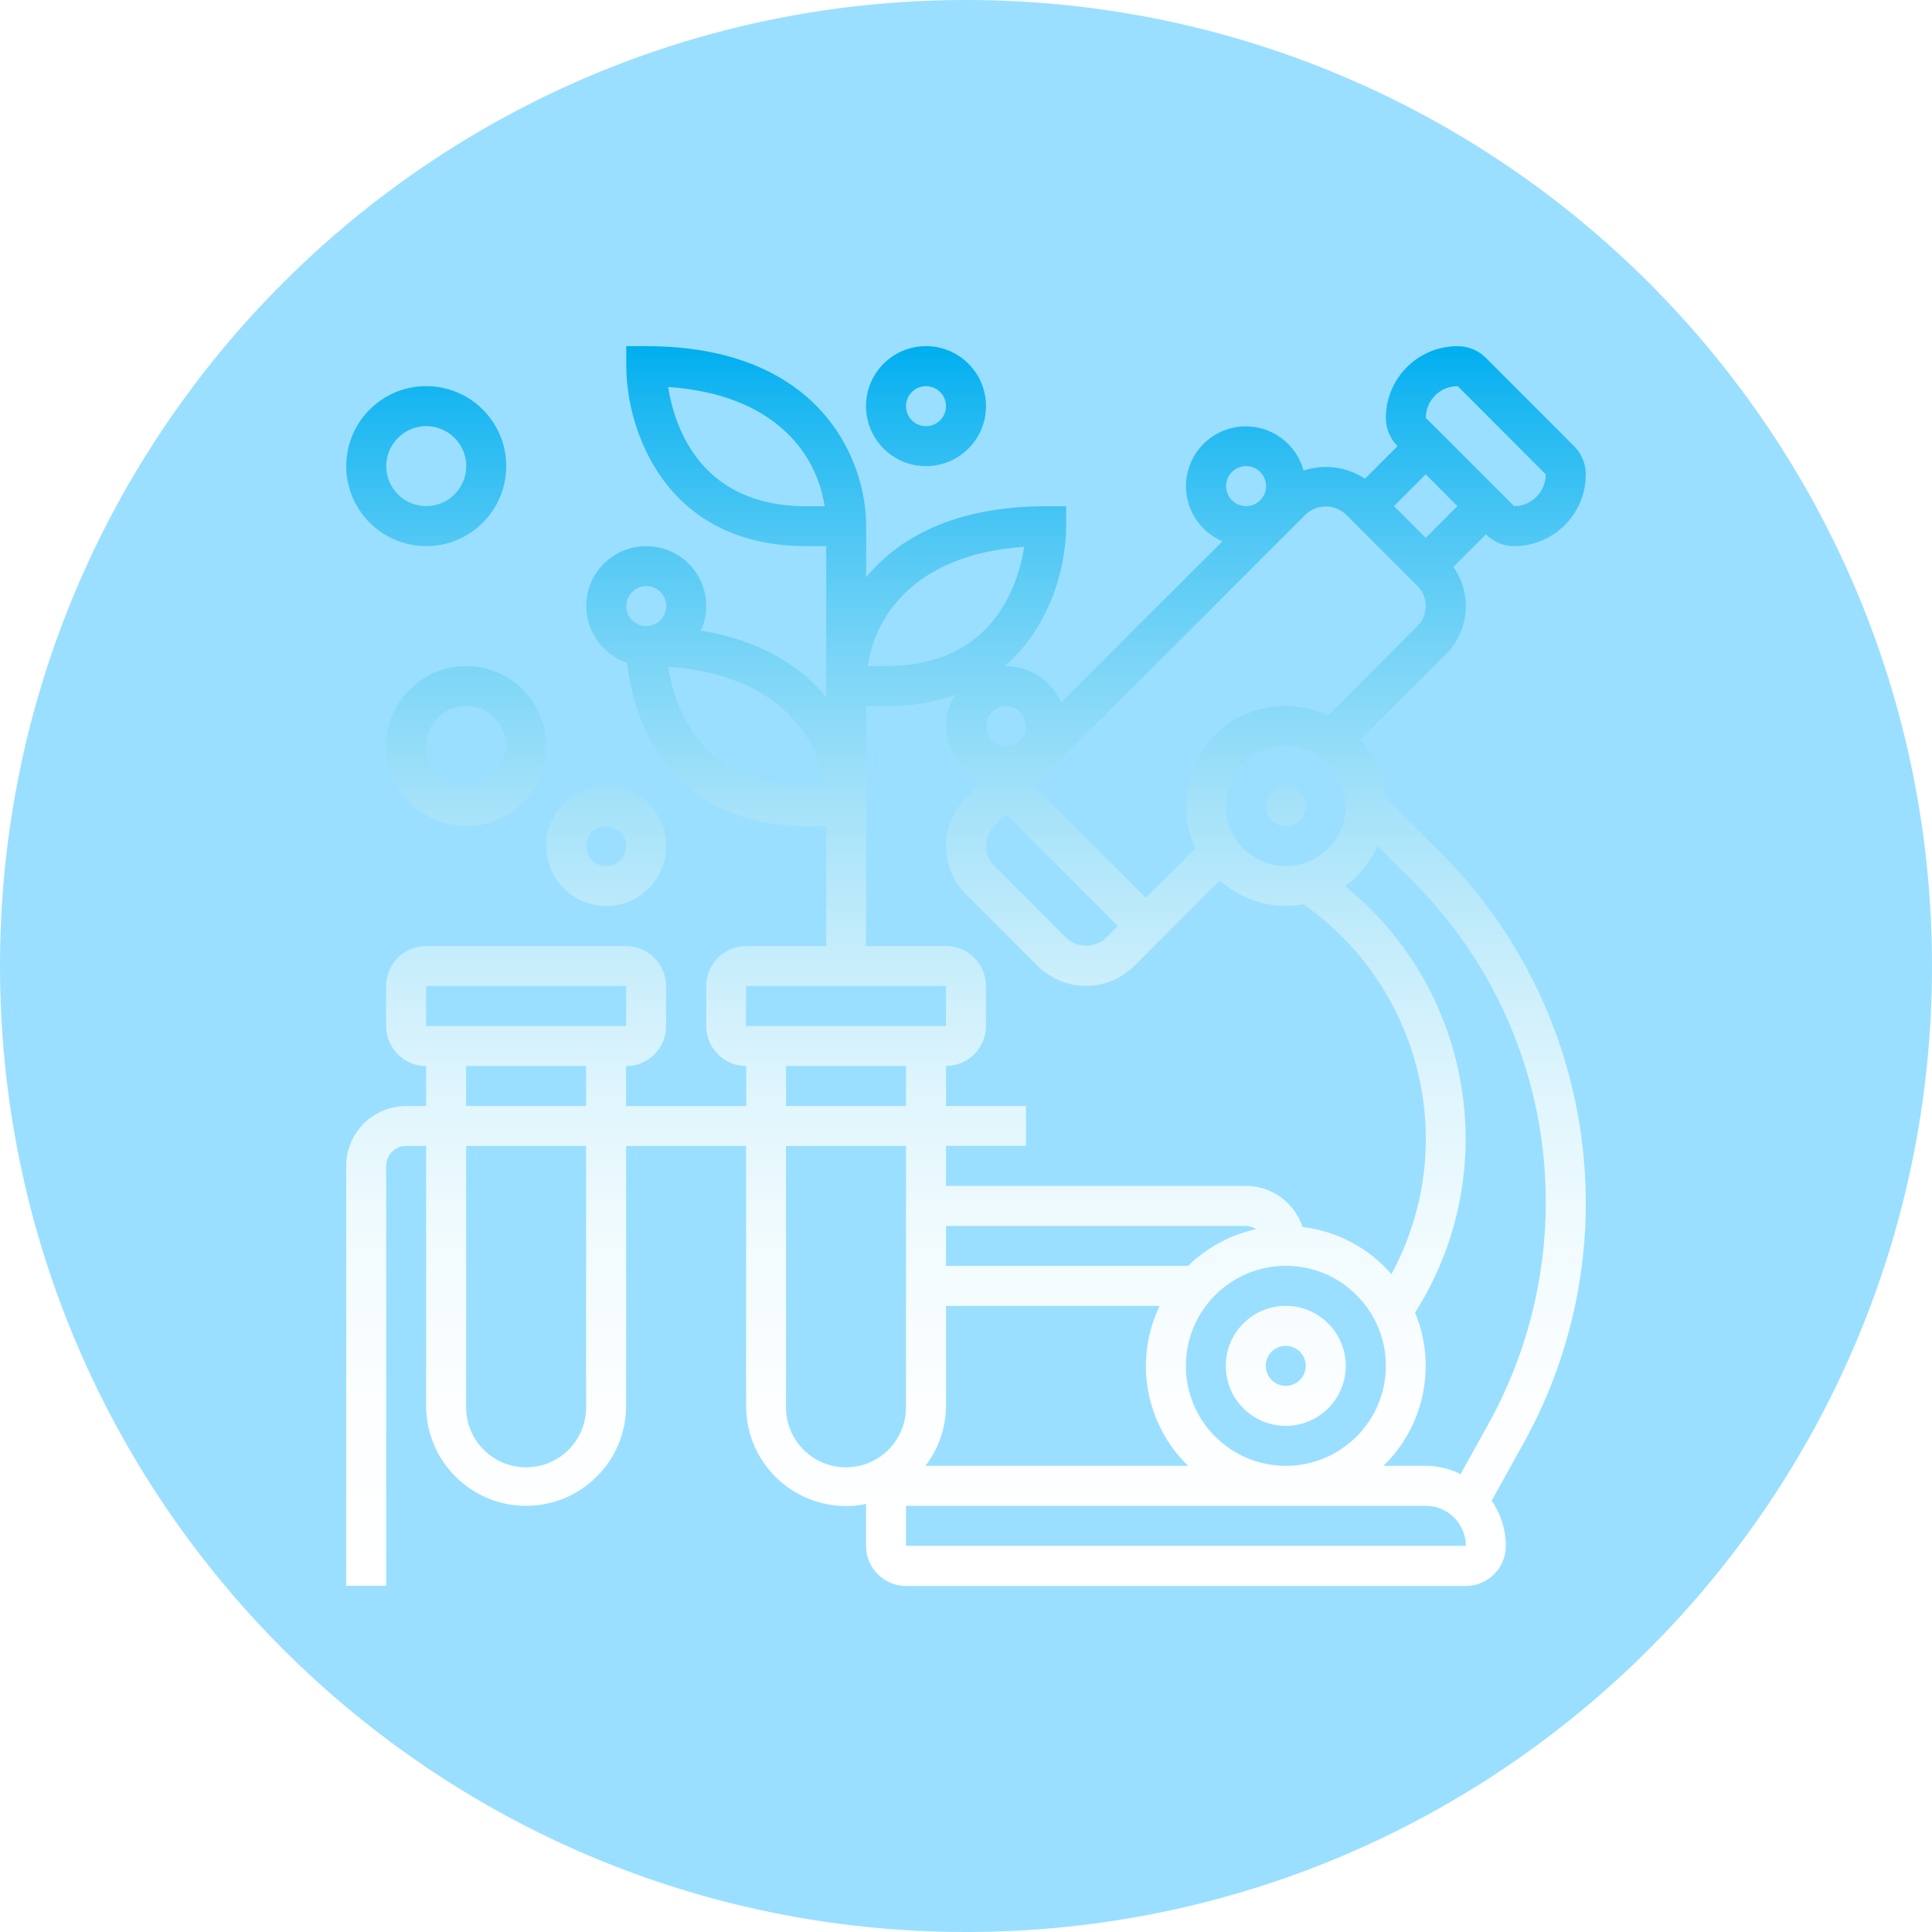
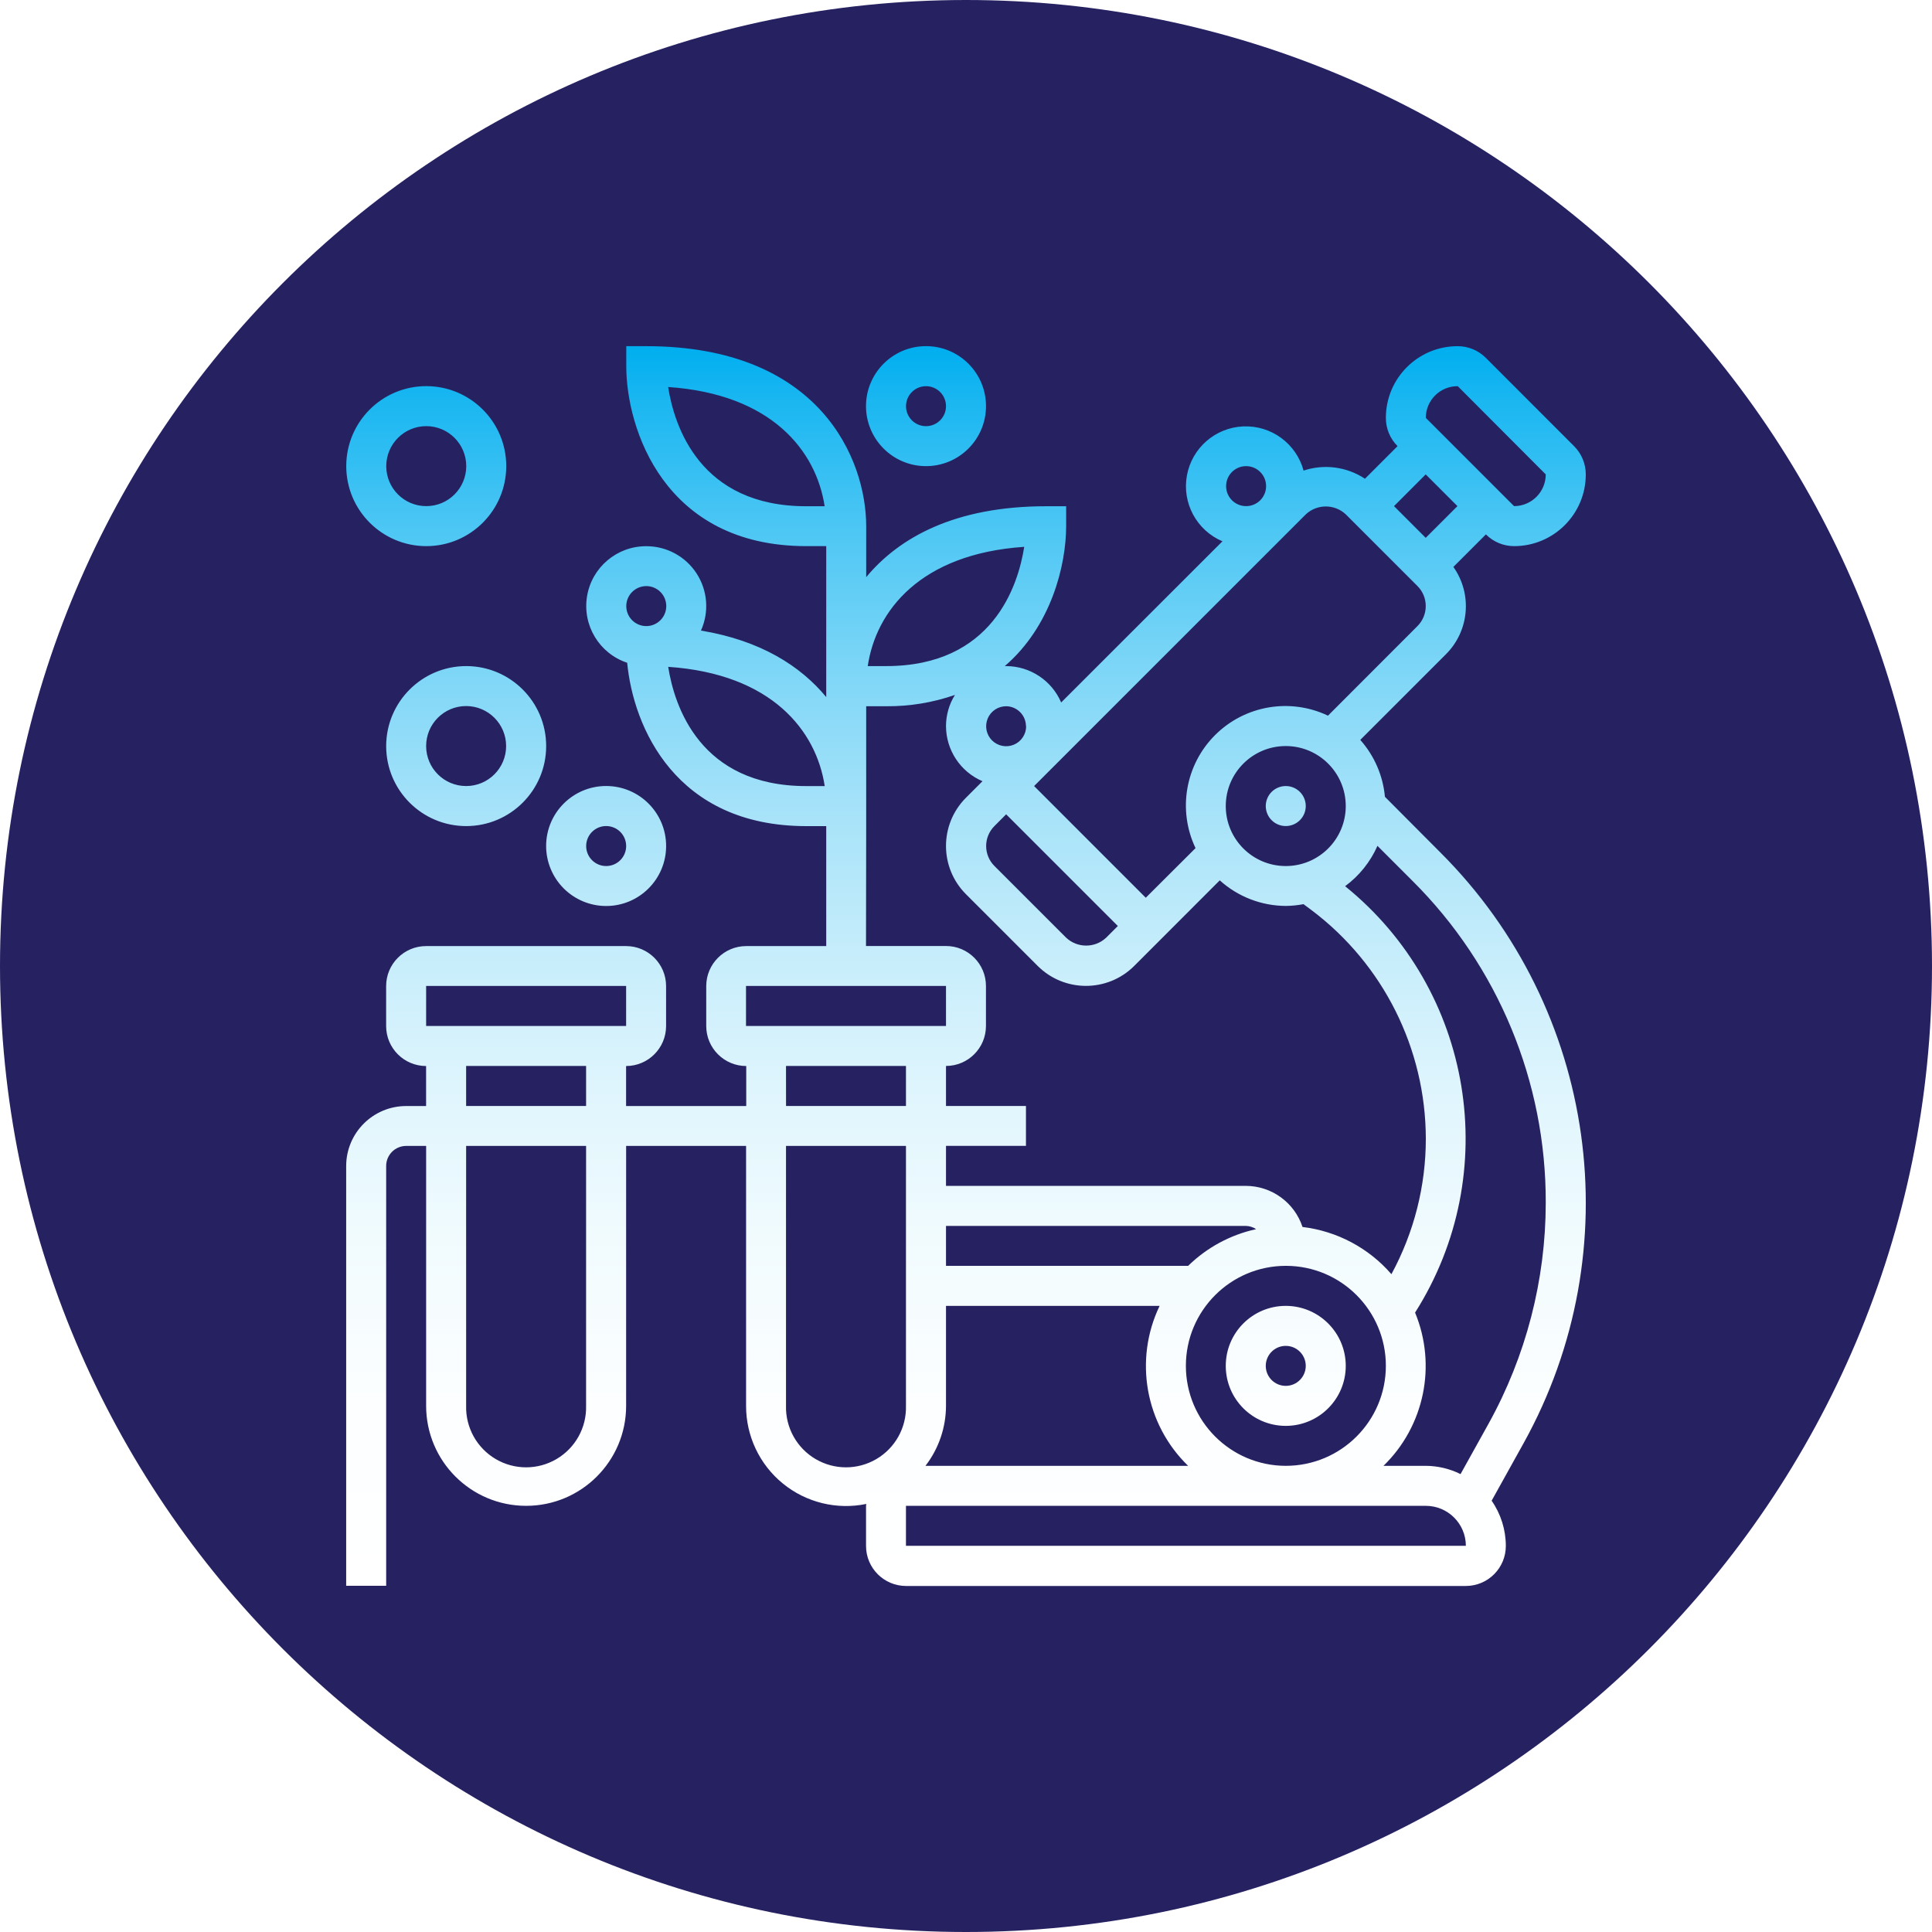
<svg xmlns="http://www.w3.org/2000/svg" id="Capa_1" data-name="Capa 1" viewBox="0 0 512 512">
  <defs>
-     <style>.cls-1{fill:#9ADFFF;}.cls-2{fill:url(#linear-gradient);}</style>
+     <style>.cls-1{fill:#262262;}.cls-2{fill:url(#linear-gradient);}</style>
    <linearGradient id="linear-gradient" x1="38.29" y1="441.61" x2="38.29" y2="482.68" gradientTransform="matrix(8, 0, 0, -8, -50, 3956)" gradientUnits="userSpaceOnUse">
      <stop offset="0" stop-color="#fff" />
      <stop offset="0.15" stop-color="#fcfeff" />
      <stop offset="0.28" stop-color="#f1fbfe" />
      <stop offset="0.4" stop-color="#dff5fd" />
      <stop offset="0.51" stop-color="#c6edfb" />
      <stop offset="0.63" stop-color="#a5e2f9" />
      <stop offset="0.74" stop-color="#7dd6f7" />
      <stop offset="0.85" stop-color="#4ec7f4" />
      <stop offset="0.96" stop-color="#18b6f1" />
      <stop offset="1" stop-color="#00aeef" />
    </linearGradient>
  </defs>
  <circle class="cls-1" cx="256" cy="256" r="256" />
  <path class="cls-2" d="M401.61,147.57a19,19,0,0,0,19-19,10.56,10.56,0,0,0-3.1-7.49L394.12,97.68a10.52,10.52,0,0,0-7.49-3.1,19,19,0,0,0-19,19,10.52,10.52,0,0,0,3.1,7.49l-8.64,8.64a18.75,18.75,0,0,0-16.27-2.16,15.86,15.86,0,1,0-21.5,18.74L281.58,189A15.93,15.93,0,0,0,267,179.36l-.36,0c12.31-10.58,16.26-26.75,16.26-37.12V137h-5.3c-24.22,0-39,8.33-47.69,18.79V142.27c0-17.72-12.27-47.69-58.28-47.69h-5.3v5.3c0,16.49,10,47.69,47.69,47.69h5.3v40c-6.77-8.18-17.32-15-33.2-17.62a15.85,15.85,0,0,0-14.49-22.36,15.85,15.85,0,0,0-5.06,30.89c1.63,17.07,12.85,43.29,47.45,43.29h5.3v31.79h-21.2a10.61,10.61,0,0,0-10.6,10.59v10.6a10.61,10.61,0,0,0,10.6,10.6v10.6H166.28v-10.6a10.61,10.61,0,0,0,10.6-10.6v-10.6a10.61,10.61,0,0,0-10.6-10.59h-53a10.6,10.6,0,0,0-10.59,10.59v10.6a10.6,10.6,0,0,0,10.59,10.6v10.6H108a15.91,15.91,0,0,0-15.9,15.89V423.09h10.6V311.82a5.31,5.31,0,0,1,5.3-5.3h5.29V375.4a26.5,26.5,0,1,0,53,0V306.52h31.79V375.4a26.48,26.48,0,0,0,31.85,26c0,.19-.06.36-.06.55v10.59a10.61,10.61,0,0,0,10.6,10.6H388.82a10.61,10.61,0,0,0,10.6-10.6,21.07,21.07,0,0,0-3.76-12l8.44-15.19a131.2,131.2,0,0,0-21.92-156.49L367.38,214a26.34,26.34,0,0,0-6.53-15.08l22.67-22.67a18,18,0,0,0,2-23.17l8.62-8.62a10.53,10.53,0,0,0,7.49,3.11ZM214,137c-28.18,0-34.95-21.25-36.58-31.6,27.45,1.86,39.25,16.92,41.48,31.6ZM113.29,264.13h53v10.6h-53Zm10.6,21.2h31.79v10.6H123.89Zm31.79,90.07a15.9,15.9,0,1,1-31.79,0V306.52h31.79Zm231-270.22L410,128.56a8.41,8.41,0,0,1-8.4,8.41l-23.39-23.39A8.41,8.41,0,0,1,386.63,105.18Zm-56.09,21.19a5.3,5.3,0,1,1-5.3,5.3A5.3,5.3,0,0,1,330.54,126.37Zm-66.69,95.38,3.1-3.11,29.6,29.6-3.1,3.1a7.76,7.76,0,0,1-10.6,0l-19-19a7.47,7.47,0,0,1,0-10.59Zm8.4-26.5A5.3,5.3,0,1,1,267,190,5.31,5.31,0,0,1,272.25,195.25Zm-.51-47.49c-1.63,10.36-8.41,31.6-36.58,31.6h-4.89C232.5,164.67,244.29,149.62,271.74,147.76Zm-100.16,10.4a5.3,5.3,0,1,1-5.3,5.3A5.31,5.31,0,0,1,171.58,158.16Zm42.39,53c-28.18,0-34.95-21.25-36.58-31.6,27.45,1.86,39.25,16.92,41.48,31.6Zm15.89,10.6V190h5.3A54,54,0,0,0,253.43,187a15.67,15.67,0,0,0-2.37,8.24,15.93,15.93,0,0,0,9.67,14.63l-4.37,4.37a18.08,18.08,0,0,0,0,25.58l19,19a18.11,18.11,0,0,0,25.58,0l22.67-22.68a26.26,26.26,0,0,0,17.52,6.78,26.59,26.59,0,0,0,4.67-.47l2.16,1.61a76,76,0,0,1,30.26,60.53,75.23,75.23,0,0,1-9.12,35.92A37,37,0,0,0,345.54,328a15.85,15.85,0,0,0-15-10.89H251.06v-10.6h21.19V295.93H251.06v-10.6a10.6,10.6,0,0,0,10.59-10.6v-10.6a10.6,10.6,0,0,0-10.59-10.59h-21.2ZM357,216.45a15.9,15.9,0,1,1-15.9-15.9A15.91,15.91,0,0,1,357,216.45ZM341.13,391.3a26.5,26.5,0,1,1,26.5-26.49A26.52,26.52,0,0,1,341.13,391.3Zm-25.91-53H251.06V327.72h79.48a5.09,5.09,0,0,1,2.71.86A37.1,37.1,0,0,0,315.22,338.31ZM251.06,375.4V348.91h56.61a36.86,36.86,0,0,0,7.55,42.39h-69.6A26.19,26.19,0,0,0,251.06,375.4Zm-53-111.27h53v10.6h-53Zm10.6,21.2h31.79v10.6H208.67Zm0,90.07V306.52h31.79V375.4a15.9,15.9,0,1,1-31.79,0Zm31.79,37.09V401.9H378.22a10.62,10.62,0,0,1,10.61,10.59ZM410,321.59a121,121,0,0,1-15.17,58.57l-7.41,13.33a21,21,0,0,0-9.21-2.19H367a36.94,36.94,0,0,0,8.37-40.61,86.05,86.05,0,0,0-18.54-113A26.63,26.63,0,0,0,365.4,227l9.29,9.29A119.82,119.82,0,0,1,410,321.59ZM376,168.76,352.29,192.5a26.34,26.34,0,0,0-35.1,35.1L304,240.75l-29.59-29.6,72-72a7.76,7.76,0,0,1,10.6,0l19,19a7.51,7.51,0,0,1,0,10.6Zm2.19-23.39-8.4-8.4,8.4-8.41,8.41,8.41Zm-37.09,65.78a5.3,5.3,0,1,1-5.3,5.3A5.3,5.3,0,0,1,341.13,211.15Zm0,137.76a15.9,15.9,0,1,0,15.9,15.9A15.91,15.91,0,0,0,341.13,348.91Zm0,21.2a5.3,5.3,0,1,1,5.3-5.3A5.31,5.31,0,0,1,341.13,370.11ZM245.76,126.37a15.9,15.9,0,1,0-15.9-15.89A15.91,15.91,0,0,0,245.76,126.37Zm0-21.19a5.3,5.3,0,1,1-5.3,5.3A5.31,5.31,0,0,1,245.76,105.18ZM161,242.94A15.9,15.9,0,1,0,145.09,227,15.91,15.91,0,0,0,161,242.94Zm0-21.19a5.3,5.3,0,1,1-5.3,5.29A5.3,5.3,0,0,1,161,221.75Zm-47.69-74.18a21.2,21.2,0,1,0-21.19-21.2A21.22,21.22,0,0,0,113.29,147.57Zm0-31.8a10.6,10.6,0,1,1-10.59,10.6A10.61,10.61,0,0,1,113.29,115.77ZM102.7,200.55a21.2,21.2,0,1,0,21.19-21.19A21.22,21.22,0,0,0,102.7,200.55Zm31.79,0a10.6,10.6,0,1,1-10.6-10.6A10.61,10.61,0,0,1,134.49,200.55Z" transform="translate(-0.36 -2.84)" />
</svg>
